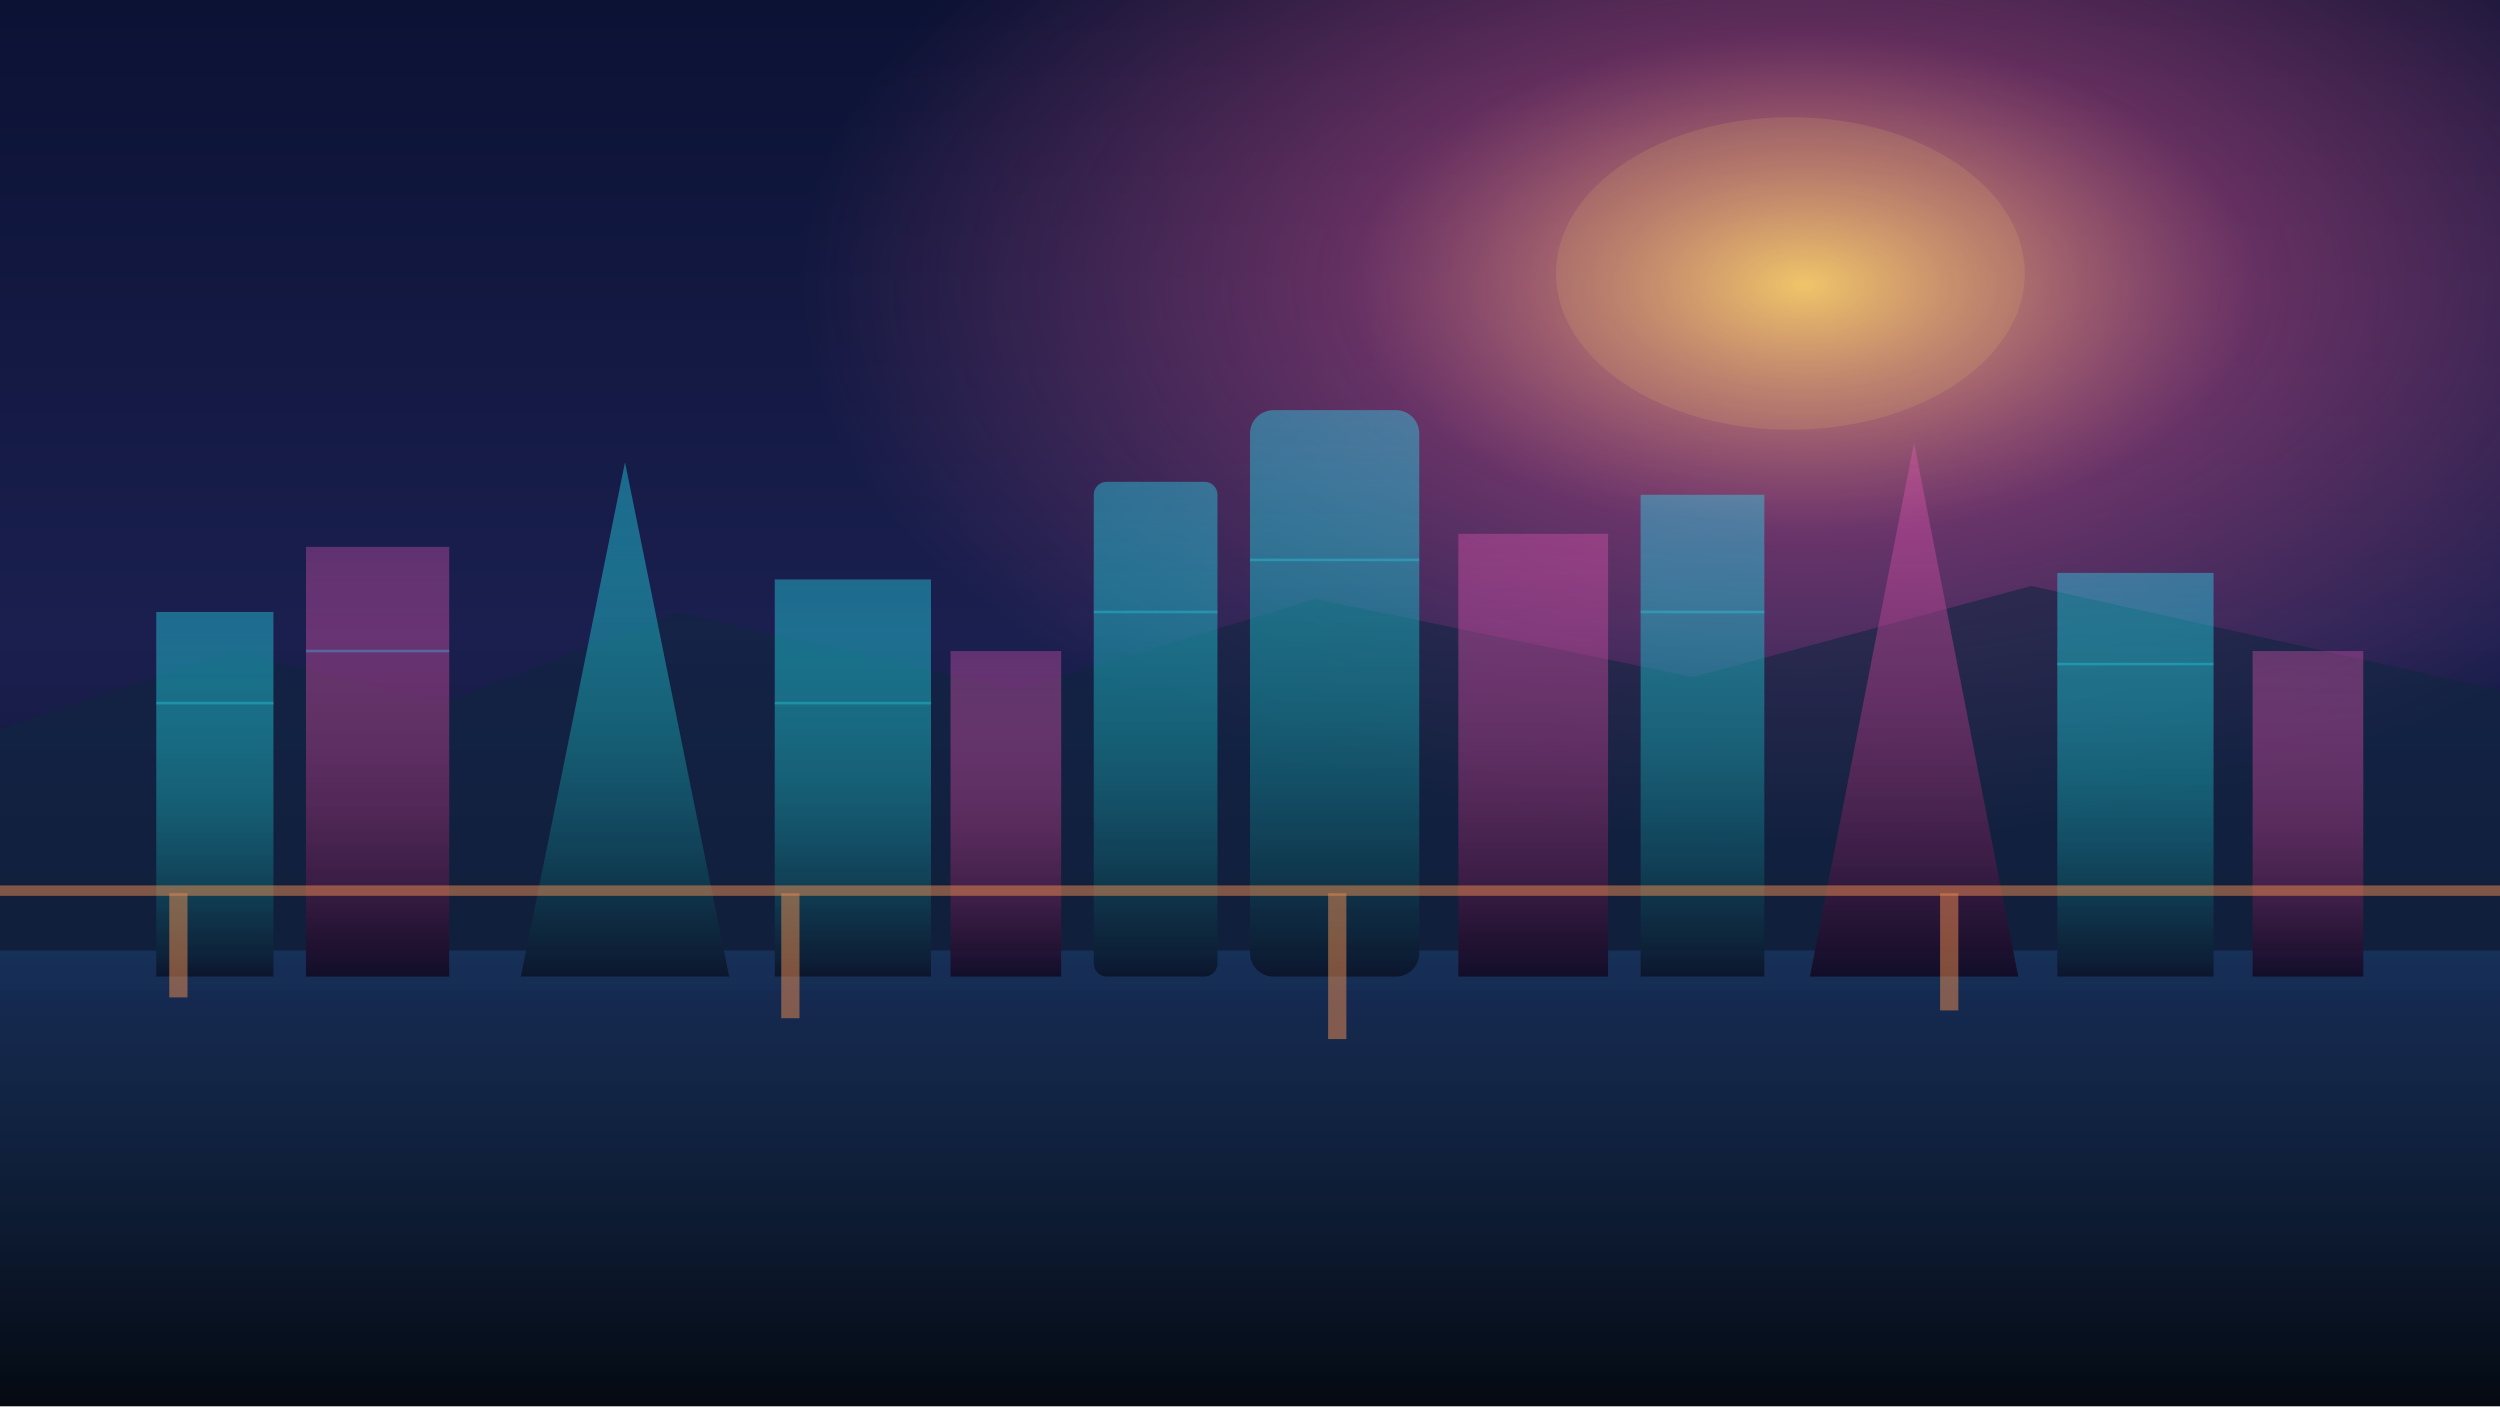
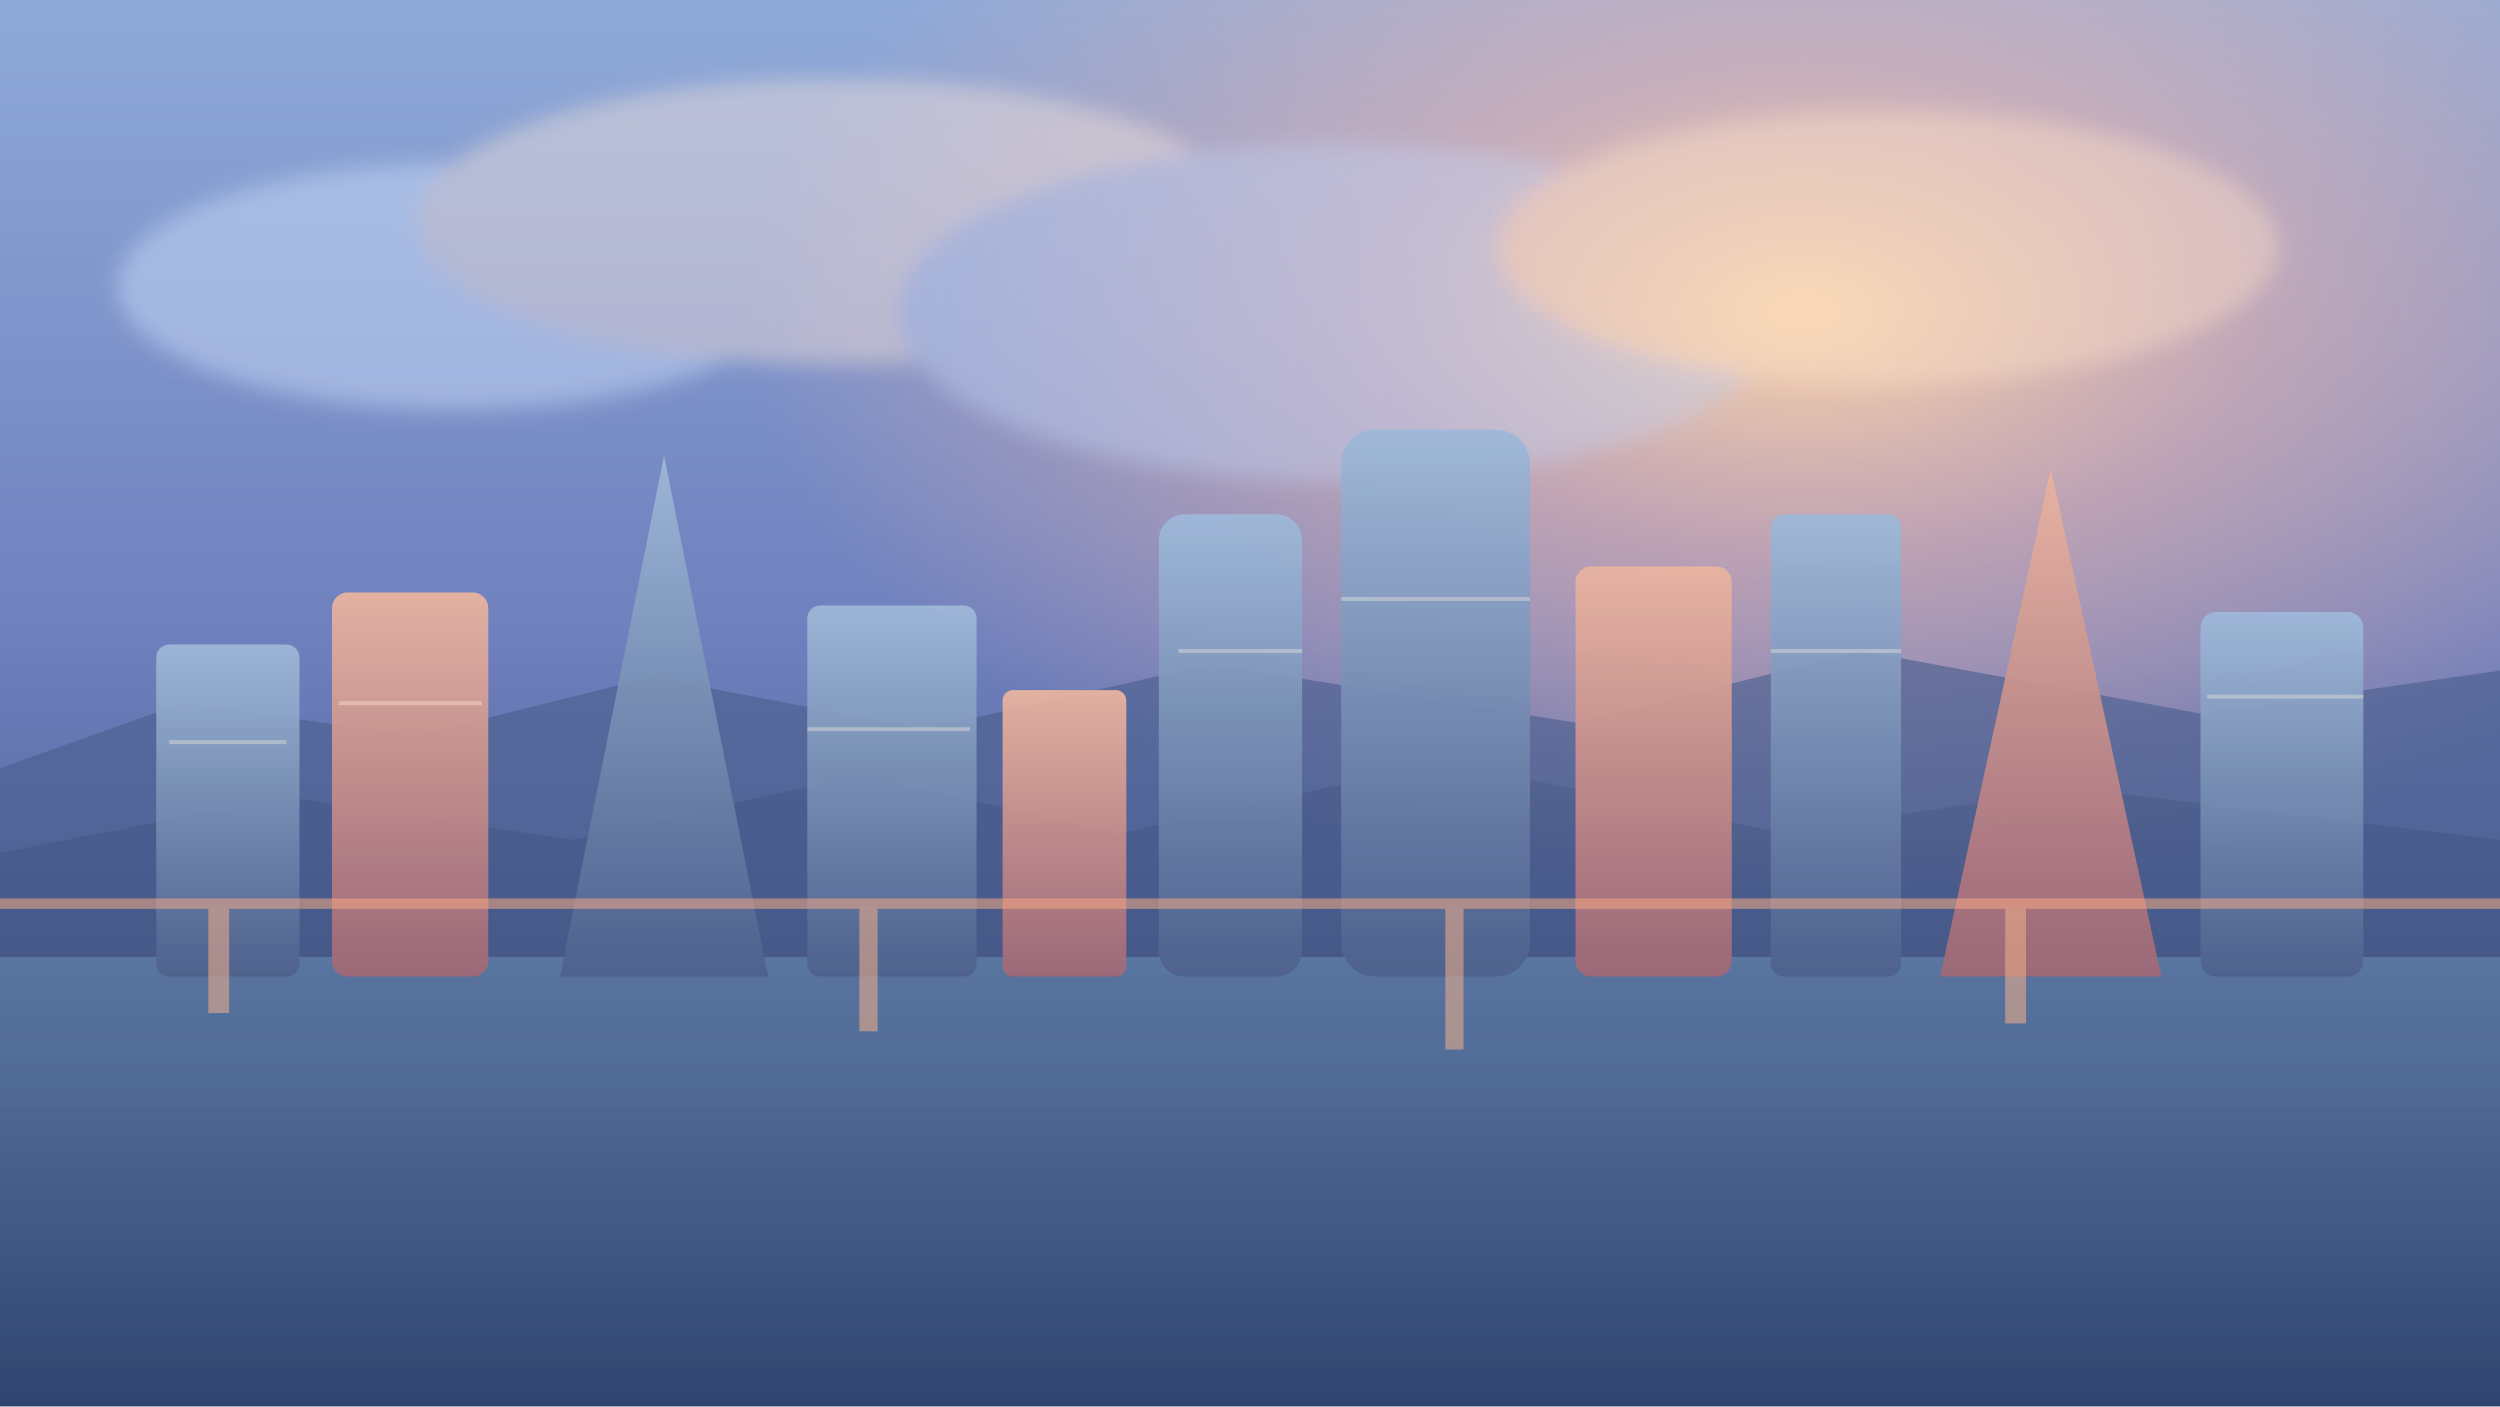
<svg xmlns="http://www.w3.org/2000/svg" viewBox="0 0 1920 1080" preserveAspectRatio="xMidYMid slice">
  <defs>
-     <linearGradient id="sky" x1="0" y1="0" x2="0" y2="1">
-       <stop offset="0%" stop-color="#0b1234" />
-       <stop offset="45%" stop-color="#1a1f4f" />
-       <stop offset="100%" stop-color="#050810" />
+     <linearGradient id="skyWash" x1="0" y1="0" x2="0" y2="1">
+       <stop offset="0%" stop-color="#8ea9d8" />
+       <stop offset="45%" stop-color="#6f80be" />
+       <stop offset="100%" stop-color="#2f3d6b" />
    </linearGradient>
-     <radialGradient id="sunGlow" cx="0.72" cy="0.2" r="0.4">
-       <stop offset="0%" stop-color="#ffd16d" stop-opacity="0.92" />
-       <stop offset="45%" stop-color="#ff5fa2" stop-opacity="0.35" />
-       <stop offset="100%" stop-color="#ff5fa2" stop-opacity="0" />
+     <radialGradient id="sunGlow" cx="0.72" cy="0.22" r="0.42">
+       <stop offset="0%" stop-color="#ffd8a8" stop-opacity="0.95" />
+       <stop offset="42%" stop-color="#f7b7a9" stop-opacity="0.55" />
+       <stop offset="100%" stop-color="#f7b7a9" stop-opacity="0" />
    </radialGradient>
-     <linearGradient id="towerFaceA" x1="0" y1="0" x2="0" y2="1">
-       <stop offset="0%" stop-color="#27f1ff" stop-opacity="0.38" />
-       <stop offset="100%" stop-color="#0a142a" stop-opacity="0.96" />
+     <linearGradient id="bay" x1="0" y1="0" x2="0" y2="1">
+       <stop offset="0%" stop-color="#5d7ca5" stop-opacity="0.82" />
+       <stop offset="100%" stop-color="#2f456f" stop-opacity="0.96" />
    </linearGradient>
-     <linearGradient id="towerFaceB" x1="0" y1="0" x2="0" y2="1">
-       <stop offset="0%" stop-color="#ff5ec2" stop-opacity="0.32" />
-       <stop offset="100%" stop-color="#110a24" stop-opacity="0.96" />
+     <linearGradient id="towerBlue" x1="0" y1="0" x2="0" y2="1">
+       <stop offset="0%" stop-color="#9eb8d8" />
+       <stop offset="100%" stop-color="#4e618d" />
    </linearGradient>
-     <linearGradient id="water" x1="0" y1="0" x2="0" y2="1">
-       <stop offset="0%" stop-color="#1b3f70" stop-opacity="0.6" />
-       <stop offset="100%" stop-color="#050a12" stop-opacity="0.95" />
+     <linearGradient id="towerPeach" x1="0" y1="0" x2="0" y2="1">
+       <stop offset="0%" stop-color="#e8b3a0" />
+       <stop offset="100%" stop-color="#9f6877" />
    </linearGradient>
+     <filter id="soften" x="-20%" y="-20%" width="140%" height="140%">
+       <feGaussianBlur stdDeviation="8" />
+     </filter>
  </defs>
-   <rect width="1920" height="1080" fill="url(#sky)" />
+   <rect width="1920" height="1080" fill="url(#skyWash)" />
  <rect width="1920" height="1080" fill="url(#sunGlow)" />
-   <ellipse cx="1375" cy="210" rx="180" ry="120" fill="#ffd86b" fill-opacity="0.12" />
-   <g opacity="0.9">
-     <polygon points="0,560 180,500 340,540 520,470 780,530 1010,460 1300,520 1560,450 1920,530 1920,760 0,760" fill="#10253f" fill-opacity="0.65" />
-     <rect y="730" width="1920" height="350" fill="url(#water)" />
+   <g opacity="0.42" filter="url(#soften)">
+     <ellipse cx="350" cy="220" rx="260" ry="95" fill="#d7e7ff" />
+     <ellipse cx="640" cy="170" rx="320" ry="110" fill="#fce8dd" />
+     <ellipse cx="1030" cy="240" rx="340" ry="130" fill="#bfd2f5" />
+     <ellipse cx="1450" cy="190" rx="300" ry="105" fill="#fde1c9" />
  </g>
-   <g opacity="0.96">
-     <rect x="120" y="470" width="90" height="280" fill="url(#towerFaceA)" />
-     <rect x="235" y="420" width="110" height="330" fill="url(#towerFaceB)" />
-     <polygon points="400,750 480,355 560,750" fill="url(#towerFaceA)" />
-     <rect x="595" y="445" width="120" height="305" fill="url(#towerFaceA)" />
-     <rect x="730" y="500" width="85" height="250" fill="url(#towerFaceB)" />
-     <rect x="840" y="370" width="95" height="380" rx="10" fill="url(#towerFaceA)" />
-     <rect x="960" y="315" width="130" height="435" rx="18" fill="url(#towerFaceA)" />
-     <rect x="1120" y="410" width="115" height="340" fill="url(#towerFaceB)" />
-     <rect x="1260" y="380" width="95" height="370" fill="url(#towerFaceA)" />
-     <polygon points="1390,750 1470,340 1550,750" fill="url(#towerFaceB)" />
-     <rect x="1580" y="440" width="120" height="310" fill="url(#towerFaceA)" />
-     <rect x="1730" y="500" width="85" height="250" fill="url(#towerFaceB)" />
+   <g opacity="0.65">
+     <polygon points="0,590 140,540 320,565 500,520 710,560 930,510 1210,555 1430,500 1690,548 1920,515 1920,760 0,760" fill="#4b608f" />
+     <polygon points="0,655 220,612 440,645 660,595 860,640 1110,585 1370,640 1590,605 1920,645 1920,790 0,790" fill="#3f537f" />
  </g>
-   <g stroke="#25f0ff" stroke-opacity="0.28" stroke-width="2">
-     <line x1="120" y1="540" x2="210" y2="540" />
-     <line x1="235" y1="500" x2="345" y2="500" />
-     <line x1="595" y1="540" x2="715" y2="540" />
-     <line x1="840" y1="470" x2="935" y2="470" />
-     <line x1="960" y1="430" x2="1090" y2="430" />
-     <line x1="1260" y1="470" x2="1355" y2="470" />
-     <line x1="1580" y1="510" x2="1700" y2="510" />
+   <rect y="735" width="1920" height="345" fill="url(#bay)" />
+   <g opacity="0.95">
+     <rect x="120" y="495" width="110" height="255" rx="10" fill="url(#towerBlue)" />
+     <rect x="255" y="455" width="120" height="295" rx="12" fill="url(#towerPeach)" />
+     <polygon points="430,750 510,350 590,750" fill="url(#towerBlue)" />
+     <rect x="620" y="465" width="130" height="285" rx="10" fill="url(#towerBlue)" />
+     <rect x="770" y="530" width="95" height="220" rx="8" fill="url(#towerPeach)" />
+     <rect x="890" y="395" width="110" height="355" rx="20" fill="url(#towerBlue)" />
+     <rect x="1030" y="330" width="145" height="420" rx="26" fill="url(#towerBlue)" />
+     <rect x="1210" y="435" width="120" height="315" rx="12" fill="url(#towerPeach)" />
+     <rect x="1360" y="395" width="100" height="355" rx="10" fill="url(#towerBlue)" />
+     <polygon points="1490,750 1575,360 1660,750" fill="url(#towerPeach)" />
+     <rect x="1690" y="470" width="125" height="280" rx="12" fill="url(#towerBlue)" />
  </g>
-   <g opacity="0.85">
-     <rect x="0" y="680" width="1920" height="8" fill="#ff9550" fill-opacity="0.55" />
-     <rect x="130" y="686" width="14" height="80" fill="#ff9550" fill-opacity="0.55" />
-     <rect x="600" y="686" width="14" height="96" fill="#ff9550" fill-opacity="0.55" />
-     <rect x="1020" y="686" width="14" height="112" fill="#ff9550" fill-opacity="0.55" />
-     <rect x="1490" y="686" width="14" height="90" fill="#ff9550" fill-opacity="0.55" />
+   <g opacity="0.35" stroke="#fff4df" stroke-width="3">
+     <line x1="130" y1="570" x2="220" y2="570" />
+     <line x1="260" y1="540" x2="370" y2="540" />
+     <line x1="620" y1="560" x2="745" y2="560" />
+     <line x1="905" y1="500" x2="1000" y2="500" />
+     <line x1="1030" y1="460" x2="1175" y2="460" />
+     <line x1="1360" y1="500" x2="1460" y2="500" />
+     <line x1="1695" y1="535" x2="1815" y2="535" />
+   </g>
+   <g opacity="0.55">
+     <rect x="0" y="690" width="1920" height="8" fill="#f4a782" />
+     <rect x="160" y="696" width="16" height="82" fill="#f2af88" />
+     <rect x="660" y="696" width="14" height="96" fill="#f2af88" />
+     <rect x="1110" y="696" width="14" height="110" fill="#f2af88" />
+     <rect x="1540" y="696" width="16" height="90" fill="#f2af88" />
  </g>
</svg>
